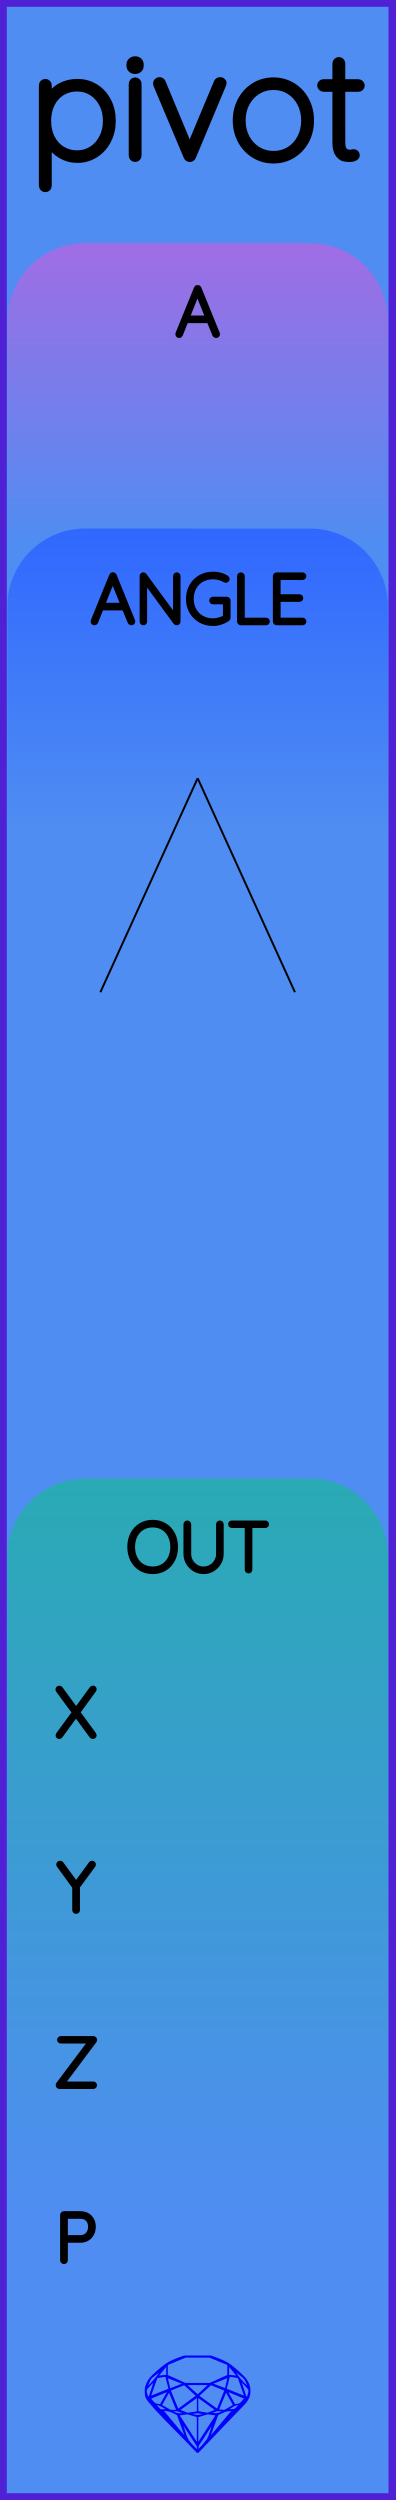
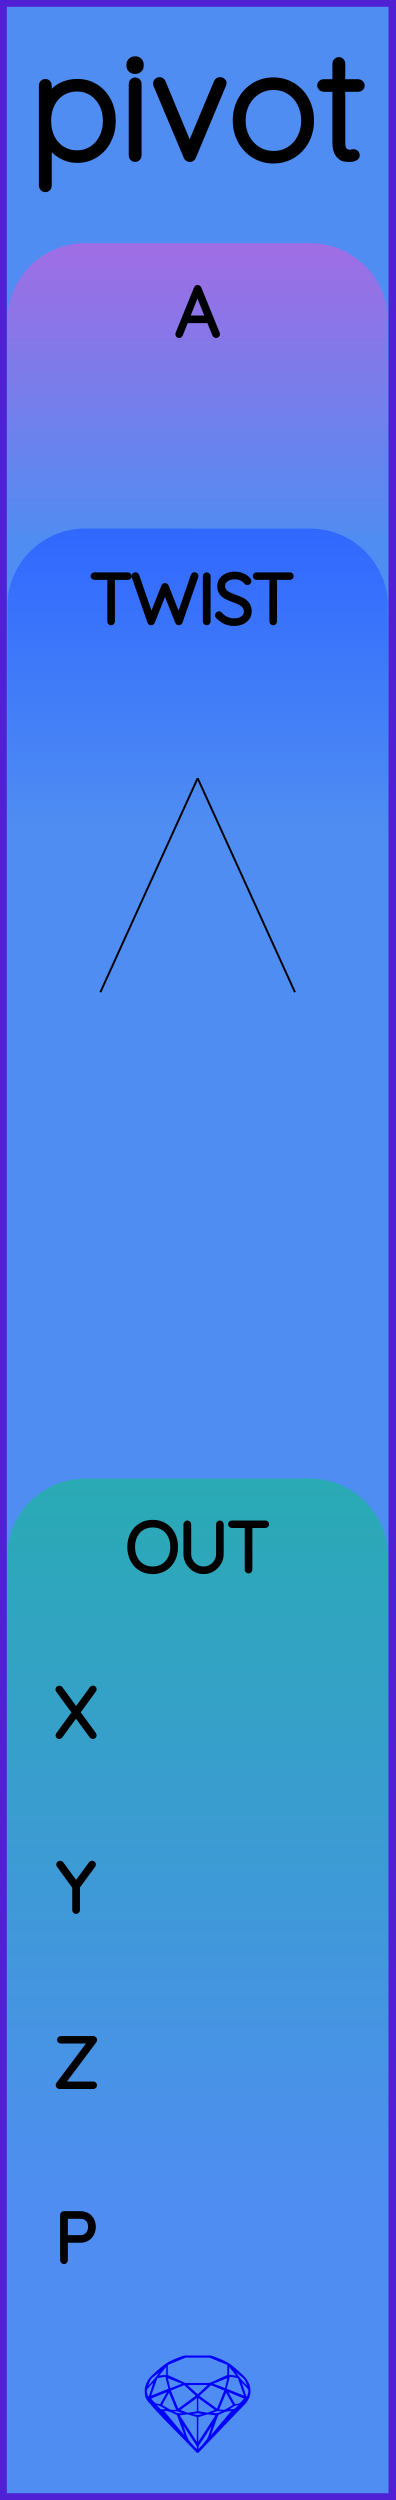
<svg xmlns="http://www.w3.org/2000/svg" width="20.32mm" height="128.50mm" viewBox="0 0 20.32 128.50">
  <g id="PanelLayer">
    <defs>
      <linearGradient id="gradient_a" x1="0" y1="12.5" x2="0" y2="28" gradientUnits="userSpaceOnUse">
        <stop style="stop-color:#a06de4;stop-opacity:1;" offset="0" />
        <stop style="stop-color:#4f8df2;stop-opacity:1;" offset="1" />
      </linearGradient>
      <linearGradient id="gradient_b" x1="0" y1="27.167" x2="0" y2="42.667" gradientUnits="userSpaceOnUse">
        <stop style="stop-color:#3068ff;stop-opacity:1;" offset="0" />
        <stop style="stop-color:#4f8df2;stop-opacity:1;" offset="1" />
      </linearGradient>
      <linearGradient id="gradient_c" x1="0" y1="76" x2="0" y2="113.6" gradientUnits="userSpaceOnUse">
        <stop style="stop-color:#29aab4;stop-opacity:1;" offset="0" />
        <stop style="stop-color:#4f8df2;stop-opacity:1;" offset="1" />
      </linearGradient>
    </defs>
    <rect id="border_rect" width="20.32" height="128.5" x="0" y="0" style="display:inline;fill:#4f8df2;fill-opacity:1;fill-rule:nonzero;stroke:#5021d4;stroke-width:0.7;stroke-linecap:round;stroke-linejoin:round;stroke-dasharray:none;stroke-opacity:1;image-rendering:auto" />
    <path id="model_name" d="M5.775 6.211Q5.775 6.77 5.538 7.224Q5.302 7.678 4.89 7.938Q4.479 8.198 3.974 8.198Q3.509 8.198 3.121 7.965Q2.733 7.732 2.484 7.305V9.548Q2.484 9.61 2.442 9.657Q2.399 9.703 2.329 9.703Q2.267 9.703 2.22 9.657Q2.174 9.61 2.174 9.548V4.387Q2.174 4.325 2.216 4.278Q2.259 4.232 2.329 4.232Q2.399 4.232 2.442 4.278Q2.484 4.325 2.484 4.387V5.101Q2.717 4.659 3.105 4.445Q3.493 4.232 3.974 4.232Q4.487 4.232 4.898 4.488Q5.309 4.744 5.542 5.194Q5.775 5.644 5.775 6.211ZM5.465 6.211Q5.465 5.73 5.267 5.346Q5.069 4.961 4.727 4.744Q4.386 4.527 3.959 4.527Q3.524 4.527 3.179 4.74Q2.834 4.954 2.643 5.338Q2.453 5.722 2.453 6.211Q2.453 6.7 2.643 7.084Q2.834 7.468 3.179 7.686Q3.524 7.903 3.959 7.903Q4.386 7.903 4.727 7.686Q5.069 7.468 5.267 7.08Q5.465 6.692 5.465 6.211ZM6.947 8.151Q6.877 8.151 6.834 8.105Q6.792 8.058 6.792 7.996V4.31Q6.792 4.247 6.838 4.201Q6.885 4.154 6.947 4.154Q7.017 4.154 7.059 4.201Q7.102 4.247 7.102 4.31V7.996Q7.102 8.058 7.056 8.105Q7.009 8.151 6.947 8.151ZM6.675 3.378V3.316Q6.675 3.207 6.753 3.138Q6.83 3.068 6.955 3.068Q7.063 3.068 7.137 3.138Q7.211 3.207 7.211 3.316V3.378Q7.211 3.487 7.137 3.557Q7.063 3.627 6.947 3.627Q6.823 3.627 6.749 3.557Q6.675 3.487 6.675 3.378ZM11.472 4.263Q11.472 4.31 11.448 4.356L9.904 8.05Q9.888 8.097 9.846 8.124Q9.803 8.151 9.756 8.151Q9.71 8.151 9.667 8.124Q9.624 8.097 9.609 8.05L8.057 4.364Q8.041 4.317 8.041 4.294Q8.041 4.232 8.084 4.185Q8.127 4.139 8.204 4.139Q8.243 4.139 8.286 4.166Q8.328 4.193 8.344 4.24L9.749 7.616L11.161 4.24Q11.2 4.139 11.324 4.139Q11.371 4.139 11.421 4.174Q11.472 4.209 11.472 4.263ZM14.056 8.229Q13.521 8.229 13.082 7.961Q12.644 7.693 12.391 7.228Q12.139 6.762 12.139 6.195Q12.139 5.621 12.391 5.155Q12.644 4.69 13.078 4.422Q13.513 4.154 14.056 4.154Q14.592 4.154 15.03 4.422Q15.469 4.69 15.717 5.155Q15.965 5.621 15.965 6.195Q15.965 6.77 15.717 7.232Q15.469 7.693 15.03 7.961Q14.592 8.229 14.056 8.229ZM14.056 4.449Q13.606 4.449 13.237 4.678Q12.869 4.907 12.659 5.303Q12.45 5.699 12.45 6.195Q12.45 6.684 12.659 7.08Q12.869 7.476 13.237 7.705Q13.606 7.934 14.056 7.934Q14.514 7.934 14.879 7.709Q15.243 7.484 15.449 7.084Q15.655 6.684 15.655 6.195Q15.655 5.699 15.449 5.303Q15.243 4.907 14.879 4.678Q14.514 4.449 14.056 4.449ZM18.573 4.395Q18.573 4.457 18.53 4.5Q18.488 4.542 18.426 4.542H17.572V7.305Q17.572 7.647 17.692 7.759Q17.812 7.872 17.999 7.872Q18.03 7.872 18.088 7.856Q18.146 7.841 18.185 7.841Q18.239 7.841 18.278 7.883Q18.317 7.926 18.317 7.981Q18.317 8.05 18.224 8.101Q18.131 8.151 18.006 8.151Q17.812 8.151 17.68 8.124Q17.549 8.097 17.405 7.915Q17.261 7.732 17.261 7.321V4.542H16.625Q16.571 4.542 16.524 4.496Q16.477 4.449 16.477 4.395Q16.477 4.333 16.52 4.29Q16.563 4.247 16.625 4.247H17.261V3.262Q17.261 3.2 17.308 3.153Q17.355 3.107 17.417 3.107Q17.486 3.107 17.529 3.153Q17.572 3.2 17.572 3.262V4.247H18.426Q18.48 4.247 18.526 4.294Q18.573 4.341 18.573 4.395Z" style="display:inline;stroke:#000000;stroke-width:0.35;stroke-linecap:round;stroke-linejoin:bevel" />
    <path id="sapphire_gemstone" d="m 12.875,122.900 q 0,0.342 -0.243,0.631 -0.044,0.052 -0.204,0.215 -0.187,0.19 -0.785,0.813 l -1.444,1.513 q -0.019,0.003 -0.044,0.003 -0.028,0 -0.041,-0.003 -0.083,-0.083 -0.648,-0.675 -0.469,-0.474 -0.934,-0.948 -0.557,-0.568 -0.898,-0.981 -0.132,-0.16 -0.168,-0.298 -0.028,-0.102 -0.028,-0.342 0,-0.11 0.072,-0.289 0.066,-0.165 0.141,-0.265 0.119,-0.157 0.422,-0.424 0.284,-0.251 0.474,-0.375 0.273,-0.179 0.819,-0.367 0.096,-0.033 0.11,-0.033 h 1.361 q 0.011,0 0.105,0.033 0.568,0.201 0.824,0.367 0.165,0.105 0.474,0.378 0.322,0.284 0.422,0.422 0.215,0.295 0.215,0.626 z m -0.168,-0.273 q -0.033,-0.107 -0.135,-0.309 -0.072,-0.094 -0.209,-0.198 -0.119,-0.085 -0.234,-0.171 0.245,0.364 0.579,0.678 z m -0.573,-0.524 -0.358,-0.446 v 0.411 z m 0.637,0.758 q 0,-0.052 -0.342,-0.394 l 0.229,0.703 h 0.05 q 0.063,-0.218 0.063,-0.309 z m -0.232,0.273 -0.317,-0.904 -0.411,-0.063 -0.16,0.615 z m 0.003,0.154 -0.772,-0.32 h -0.03 l 0.345,0.606 q 0.08,-0.003 0.234,-0.047 0.025,-0.014 0.223,-0.24 z m -0.857,-1.05 -0.719,0.284 0.604,0.226 z m 0,-0.163 v -0.515 l -0.918,-0.38 h -1.224 l -0.918,0.38 v 0.515 l 0.898,0.408 h 1.254 z m 0.573,1.538 q -0.069,0.011 -0.198,0.052 -0.085,0.055 -0.259,0.163 0.019,0 0.063,0.003 0.041,0 0.063,0 0.119,0 0.19,-0.069 0.072,-0.072 0.141,-0.149 z m -0.289,0.003 -0.347,-0.631 -0.364,0.879 q 0.025,-0.017 0.066,-0.017 0.03,0 0.085,0.011 0.058,0.008 0.088,0.008 0.05,0 0.229,-0.107 0.229,-0.138 0.243,-0.143 z m -0.441,-0.741 -0.684,-0.276 -0.593,0.548 0.904,0.656 z m -0.854,-0.284 h -1.036 l 0.524,0.474 z m 0.75,1.367 q -0.229,-0.03 -0.229,-0.03 -0.036,0 -0.273,0.094 l 0.19,0.019 q 0.011,0 0.311,-0.083 z m -0.389,-0.088 -0.843,-0.612 v 0.675 l 0.471,0.083 z m 0.854,0.05 q -0.099,0.006 -0.295,0.039 -0.011,0.003 -0.378,0.176 -0.13,0.347 -0.38,1.042 z m -2.544,-1.397 -0.719,-0.284 0.124,0.518 z m -0.802,-0.455 v -0.411 l -0.367,0.446 z m 1.516,1.072 -0.593,-0.54 -0.684,0.276 0.38,0.929 z m 0.369,0.943 q -0.033,-0.003 -0.135,-0.025 -0.085,-0.017 -0.138,-0.017 -0.052,0 -0.138,0.017 -0.102,0.022 -0.135,0.025 0.265,0.047 0.273,0.047 0.008,0 0.273,-0.047 z m -0.309,-0.138 v -0.686 l -0.843,0.612 0.372,0.146 z m 0.951,0.207 -0.397,-0.055 -0.48,0.141 v 1.276 z m -2.888,-2.202 q -0.119,0.085 -0.234,0.174 -0.146,0.107 -0.209,0.196 -0.044,0.105 -0.135,0.314 0.369,-0.364 0.579,-0.684 z m 0.477,0.832 -0.16,-0.615 -0.411,0.063 -0.317,0.904 z m 0.394,1.083 -0.364,-0.879 -0.356,0.631 q 0.435,0.251 0.452,0.251 0.091,0 0.267,-0.003 z m 1.822,0.83 q -0.132,0.212 -0.405,0.634 -0.077,0.107 -0.22,0.328 -0.058,0.105 -0.055,0.226 0.16,-0.152 0.433,-0.496 0.077,-0.13 0.141,-0.339 0.055,-0.176 0.107,-0.353 z m -1.494,-0.661 -0.27,-0.088 -0.008,-0.011 q -0.025,0 -0.107,0.011 -0.066,0.006 -0.107,0.006 0.273,0.091 0.311,0.091 0.025,0 0.182,-0.008 z m -0.81,-1.064 h -0.03 l -0.772,0.32 q 0.066,0.097 0.223,0.24 0.077,0.014 0.234,0.047 z m -0.689,-0.502 q -0.342,0.347 -0.342,0.394 0,0.08 0.063,0.309 h 0.05 z m 2.235,3.045 v -1.276 l -0.48,-0.141 -0.397,0.055 z m -1.607,-1.676 q -0.256,-0.182 -0.458,-0.223 0.066,0.077 0.204,0.223 z m 1.61,2.045 v -0.138 l -0.684,-1.05 q 0.052,0.176 0.107,0.353 0.063,0.209 0.141,0.339 0.069,0.119 0.204,0.259 0.116,0.119 0.232,0.237 z m -0.645,-0.706 q -0.116,-0.328 -0.38,-1.042 -0.135,-0.066 -0.273,-0.13 -0.16,-0.072 -0.289,-0.072 -0.052,0 -0.11,-0.014 z" style="stroke-width:0;fill:#0000ff;stroke:#2e2114;stroke-linecap:square;stroke-opacity:1" />
    <path id="a_art" d="M 0.38,28.00 L 0.38,16.50 A 4 4 0 0 1 4.38 12.5 L 15.94,12.50 A 4 4 0 0 1 19.94 16.5 L 19.94,12.50 L 19.94,28.00 z" style="fill:url(#gradient_a);fill-opacity:1;stroke-width:0;" />
    <path id="b_art" d="M 0.38,42.67 L 0.38,31.17 A 4 4 0 0 1 4.38 27.167 L 15.94,27.17 A 4 4 0 0 1 19.94 31.167 L 19.94,27.17 L 19.94,42.67 z" style="fill:url(#gradient_b);fill-opacity:1;stroke-width:0;" />
    <path id="c_art" d="M 0.38,113.60 L 0.38,80.00 A 4 4 0 0 1 4.38 76 L 15.94,76.00 A 4 4 0 0 1 19.94 80 L 19.94,76.00 L 19.94,113.60 z" style="fill:url(#gradient_c);fill-opacity:1;stroke-width:0;" />
    <path d="M11.181 17.182Q11.181 17.214 11.16 17.231Q11.139 17.249 11.107 17.249Q11.082 17.249 11.063 17.236Q11.044 17.224 11.037 17.203L10.74 16.476L10.744 16.483H9.562L9.276 17.203Q9.259 17.249 9.213 17.249Q9.181 17.249 9.162 17.231Q9.142 17.214 9.139 17.189Q9.135 17.175 9.142 17.154L10.091 14.818Q10.102 14.79 10.118 14.781Q10.133 14.772 10.158 14.772Q10.211 14.772 10.229 14.818L11.178 17.154Q11.181 17.164 11.181 17.182ZM9.618 16.342H10.687L10.148 15.012Z" style="stroke:#000000;stroke-width:0.25;stroke-linecap:round;stroke-linejoin:bevel" />
    <path d="M7.848 80.784Q7.505 80.784 7.237 80.624Q6.969 80.463 6.819 80.174Q6.669 79.885 6.669 79.514Q6.669 79.144 6.819 78.854Q6.969 78.565 7.237 78.405Q7.505 78.244 7.848 78.244Q8.19 78.244 8.458 78.405Q8.726 78.565 8.876 78.854Q9.026 79.144 9.026 79.514Q9.026 79.885 8.876 80.174Q8.726 80.463 8.458 80.624Q8.19 80.784 7.848 80.784ZM7.848 78.385Q7.548 78.385 7.313 78.526Q7.078 78.667 6.948 78.925Q6.817 79.183 6.817 79.514Q6.817 79.846 6.948 80.103Q7.078 80.361 7.313 80.502Q7.548 80.643 7.848 80.643Q8.147 80.643 8.382 80.502Q8.617 80.361 8.747 80.103Q8.878 79.846 8.878 79.514Q8.878 79.183 8.747 78.925Q8.617 78.667 8.382 78.526Q8.147 78.385 7.848 78.385ZM11.372 78.35V79.874Q11.372 80.121 11.248 80.329Q11.125 80.537 10.917 80.661Q10.709 80.784 10.465 80.784Q10.218 80.784 10.01 80.661Q9.802 80.537 9.678 80.329Q9.555 80.121 9.555 79.874V78.35Q9.555 78.318 9.576 78.299Q9.597 78.279 9.629 78.279Q9.661 78.279 9.682 78.301Q9.703 78.322 9.703 78.35V79.874Q9.703 80.082 9.805 80.258Q9.908 80.435 10.082 80.539Q10.257 80.643 10.465 80.643Q10.673 80.643 10.848 80.539Q11.023 80.435 11.127 80.258Q11.231 80.082 11.231 79.874V78.35Q11.231 78.322 11.25 78.301Q11.27 78.279 11.301 78.279Q11.333 78.279 11.352 78.301Q11.372 78.322 11.372 78.35ZM13.704 78.346Q13.704 78.378 13.684 78.396Q13.665 78.413 13.633 78.413H12.846V80.678Q12.846 80.707 12.825 80.728Q12.804 80.749 12.776 80.749Q12.744 80.749 12.725 80.728Q12.705 80.707 12.705 80.678V78.413H11.919Q11.89 78.413 11.869 78.394Q11.848 78.375 11.848 78.346Q11.848 78.318 11.869 78.299Q11.89 78.279 11.919 78.279H13.633Q13.661 78.279 13.682 78.299Q13.704 78.318 13.704 78.346Z" style="stroke:#000000;stroke-width:0.25;stroke-linecap:round;stroke-linejoin:bevel" />
-     <path d="M6.826 31.947Q6.826 31.979 6.805 31.997Q6.784 32.014 6.752 32.014Q6.727 32.014 6.708 32.002Q6.688 31.989 6.681 31.968L6.385 31.242L6.389 31.249H5.207L4.921 31.968Q4.903 32.014 4.858 32.014Q4.826 32.014 4.806 31.997Q4.787 31.979 4.783 31.954Q4.78 31.94 4.787 31.919L5.736 29.584Q5.747 29.555 5.762 29.547Q5.778 29.538 5.803 29.538Q5.856 29.538 5.874 29.584L6.823 31.919Q6.826 31.93 6.826 31.947ZM5.263 31.108H6.332L5.792 29.778ZM9.154 29.612V31.937Q9.154 31.975 9.133 31.995Q9.112 32.014 9.08 32.014Q9.045 32.014 9.024 31.986L7.436 29.816V31.954Q7.436 31.979 7.417 31.997Q7.398 32.014 7.369 32.014Q7.338 32.014 7.32 31.997Q7.302 31.979 7.302 31.954V29.615Q7.302 29.58 7.322 29.562Q7.341 29.545 7.366 29.545Q7.398 29.545 7.419 29.57L9.02 31.753V29.612Q9.02 29.584 9.04 29.564Q9.059 29.545 9.087 29.545Q9.119 29.545 9.137 29.564Q9.154 29.584 9.154 29.612ZM11.726 30.868V31.753Q11.726 31.796 11.694 31.817Q11.532 31.926 11.34 31.988Q11.148 32.05 10.95 32.05Q10.587 32.05 10.299 31.885Q10.012 31.721 9.848 31.432Q9.684 31.143 9.684 30.779Q9.684 30.416 9.848 30.127Q10.012 29.838 10.299 29.674Q10.587 29.509 10.95 29.509Q11.148 29.509 11.326 29.557Q11.504 29.605 11.645 29.7Q11.677 29.721 11.677 29.76Q11.677 29.792 11.654 29.811Q11.631 29.831 11.61 29.831Q11.592 29.831 11.564 29.816Q11.268 29.651 10.95 29.651Q10.626 29.651 10.371 29.795Q10.117 29.94 9.975 30.197Q9.832 30.455 9.832 30.779Q9.832 31.104 9.975 31.362Q10.117 31.619 10.371 31.764Q10.626 31.908 10.95 31.908Q11.112 31.908 11.28 31.857Q11.447 31.806 11.585 31.721V30.938H10.95Q10.922 30.938 10.901 30.917Q10.88 30.896 10.88 30.868Q10.88 30.836 10.901 30.817Q10.922 30.797 10.95 30.797H11.656Q11.687 30.797 11.707 30.818Q11.726 30.84 11.726 30.868ZM13.744 31.944Q13.744 31.975 13.723 31.995Q13.702 32.014 13.674 32.014H12.379Q12.347 32.014 12.328 31.993Q12.308 31.972 12.308 31.944V29.615Q12.308 29.587 12.329 29.566Q12.351 29.545 12.382 29.545Q12.414 29.545 12.435 29.566Q12.456 29.587 12.456 29.615V31.873H13.674Q13.702 31.873 13.723 31.894Q13.744 31.915 13.744 31.944ZM15.621 31.944Q15.621 31.975 15.6 31.995Q15.579 32.014 15.55 32.014H14.22Q14.192 32.014 14.171 31.993Q14.15 31.972 14.15 31.944V29.615Q14.15 29.587 14.171 29.566Q14.192 29.545 14.22 29.545H15.55Q15.579 29.545 15.6 29.566Q15.621 29.587 15.621 29.615Q15.621 29.647 15.6 29.666Q15.579 29.686 15.55 29.686H14.298V30.67H15.392Q15.42 30.67 15.441 30.691Q15.462 30.712 15.462 30.741Q15.462 30.772 15.441 30.792Q15.42 30.811 15.392 30.811H14.298V31.873H15.55Q15.579 31.873 15.6 31.894Q15.621 31.915 15.621 31.944Z" style="stroke:#000000;stroke-width:0.25;stroke-linecap:round;stroke-linejoin:bevel" />
+     <path d="M6.639 29.612Q6.639 29.643 6.62 29.661Q6.6 29.679 6.569 29.679H5.782V31.944Q5.782 31.972 5.761 31.993Q5.739 32.014 5.711 32.014Q5.68 32.014 5.66 31.993Q5.641 31.972 5.641 31.944V29.679H4.854Q4.826 29.679 4.805 29.659Q4.783 29.64 4.783 29.612Q4.783 29.584 4.805 29.564Q4.826 29.545 4.854 29.545H6.569Q6.597 29.545 6.618 29.564Q6.639 29.584 6.639 29.612ZM10.075 29.605 10.068 29.64 9.26 31.968Q9.253 31.989 9.234 32.002Q9.214 32.014 9.197 32.014Q9.14 32.014 9.126 31.972L8.481 30.342L7.835 31.972Q7.817 32.014 7.761 32.014Q7.74 32.014 7.722 32.002Q7.704 31.989 7.701 31.968L6.893 29.64L6.886 29.608Q6.886 29.576 6.911 29.557Q6.935 29.538 6.964 29.538Q6.985 29.538 7.004 29.55Q7.024 29.562 7.031 29.584L7.779 31.743L8.414 30.137Q8.431 30.092 8.481 30.092Q8.502 30.092 8.521 30.104Q8.541 30.116 8.548 30.137L9.186 31.746L9.931 29.584Q9.948 29.538 10.001 29.538Q10.033 29.538 10.054 29.555Q10.075 29.573 10.075 29.605ZM10.626 32.014Q10.59 32.014 10.571 31.993Q10.551 31.972 10.551 31.94V29.619Q10.551 29.587 10.573 29.566Q10.594 29.545 10.626 29.545Q10.657 29.545 10.678 29.566Q10.7 29.587 10.7 29.619V31.94Q10.696 31.972 10.675 31.993Q10.654 32.014 10.626 32.014ZM11.197 31.679Q11.176 31.658 11.176 31.626Q11.176 31.598 11.2 31.572Q11.225 31.545 11.253 31.545Q11.285 31.545 11.313 31.577Q11.451 31.739 11.64 31.824Q11.828 31.908 12.037 31.908Q12.308 31.908 12.485 31.778Q12.661 31.647 12.661 31.432Q12.658 31.263 12.569 31.153Q12.481 31.044 12.352 30.979Q12.224 30.913 12.001 30.832Q11.758 30.741 11.622 30.67Q11.486 30.6 11.389 30.469Q11.292 30.338 11.292 30.127Q11.292 29.954 11.387 29.813Q11.483 29.672 11.659 29.591Q11.835 29.509 12.068 29.509Q12.277 29.509 12.463 29.585Q12.65 29.661 12.76 29.799Q12.795 29.848 12.795 29.873Q12.795 29.901 12.769 29.924Q12.742 29.947 12.71 29.947Q12.682 29.947 12.665 29.926Q12.566 29.799 12.411 29.725Q12.255 29.651 12.068 29.651Q11.8 29.651 11.622 29.778Q11.444 29.905 11.444 30.123Q11.444 30.275 11.53 30.381Q11.617 30.487 11.747 30.552Q11.878 30.617 12.072 30.688Q12.319 30.776 12.463 30.85Q12.608 30.924 12.71 31.065Q12.813 31.206 12.813 31.439Q12.813 31.602 12.717 31.743Q12.622 31.884 12.444 31.967Q12.266 32.05 12.037 32.05Q11.775 32.05 11.582 31.959Q11.387 31.87 11.197 31.679ZM14.972 29.612Q14.972 29.643 14.952 29.661Q14.933 29.679 14.901 29.679H14.114V31.944Q14.114 31.972 14.093 31.993Q14.072 32.014 14.044 32.014Q14.012 32.014 13.993 31.993Q13.973 31.972 13.973 31.944V29.679H13.187Q13.158 29.679 13.137 29.659Q13.116 29.64 13.116 29.612Q13.116 29.584 13.137 29.564Q13.158 29.545 13.187 29.545H14.901Q14.929 29.545 14.95 29.564Q14.972 29.584 14.972 29.612Z" style="stroke:#000000;stroke-width:0.25;stroke-linecap:round;stroke-linejoin:bevel" />
    <path d="M 10.16,40.00 L 5.16,51.00 z L 15.16,51.00 z " style="stroke:#000000;stroke-width:0.1;stroke-linecap:round;stroke-linejoin:bevel;stroke-dasharray:none" />
    <path d="M4.825 89.147Q4.843 89.171 4.843 89.189Q4.843 89.221 4.822 89.24Q4.801 89.259 4.769 89.259Q4.73 89.259 4.713 89.231L3.905 88.13L3.1 89.231Q3.083 89.259 3.047 89.259Q3.016 89.259 2.998 89.24Q2.98 89.221 2.98 89.199Q2.98 89.182 2.998 89.154L3.827 88.021L2.991 86.882Q2.977 86.864 2.977 86.839Q2.977 86.808 2.998 86.788Q3.019 86.769 3.047 86.769Q3.09 86.769 3.107 86.797L3.915 87.901L4.72 86.793Q4.741 86.765 4.773 86.765Q4.804 86.765 4.824 86.781Q4.843 86.797 4.843 86.822Q4.843 86.846 4.825 86.871L3.996 88.014Z" style="stroke:#000000;stroke-width:0.25;stroke-linecap:round;stroke-linejoin:bevel" />
    <path d="M4.79 95.878 3.986 96.972V98.178Q3.986 98.207 3.965 98.228Q3.944 98.249 3.912 98.249Q3.88 98.249 3.859 98.228Q3.838 98.207 3.838 98.178V96.986L3.03 95.878Q3.016 95.861 3.016 95.832Q3.016 95.808 3.039 95.786Q3.062 95.765 3.09 95.765Q3.129 95.765 3.15 95.797L3.912 96.838L4.674 95.797Q4.695 95.765 4.734 95.765Q4.765 95.765 4.785 95.788Q4.804 95.811 4.804 95.832Q4.804 95.85 4.79 95.878Z" style="stroke:#000000;stroke-width:0.25;stroke-linecap:round;stroke-linejoin:bevel" />
    <path d="M4.864 107.182Q4.864 107.21 4.843 107.229Q4.822 107.249 4.794 107.249H3.058Q3.026 107.249 3.007 107.226Q2.987 107.203 2.987 107.175Q2.987 107.15 3.002 107.132L4.667 104.913H3.129Q3.1 104.913 3.079 104.894Q3.058 104.875 3.058 104.846Q3.058 104.818 3.079 104.799Q3.1 104.779 3.129 104.779H4.787Q4.829 104.779 4.848 104.801Q4.868 104.822 4.868 104.85Q4.868 104.875 4.854 104.892L3.192 107.115H4.794Q4.822 107.115 4.843 107.136Q4.864 107.157 4.864 107.182Z" style="stroke:#000000;stroke-width:0.25;stroke-linecap:round;stroke-linejoin:bevel" />
    <path d="M4.799 114.453Q4.799 114.651 4.716 114.811Q4.633 114.972 4.481 115.062Q4.33 115.152 4.132 115.152H3.363V116.178Q3.363 116.207 3.34 116.228Q3.317 116.249 3.289 116.249Q3.257 116.249 3.236 116.228Q3.215 116.207 3.215 116.178V113.85Q3.215 113.822 3.236 113.801Q3.257 113.779 3.286 113.779H4.132Q4.432 113.779 4.616 113.966Q4.799 114.153 4.799 114.453ZM4.651 114.453Q4.651 114.21 4.511 114.065Q4.372 113.921 4.132 113.921H3.363V115.011H4.132Q4.369 115.011 4.51 114.854Q4.651 114.697 4.651 114.453Z" style="stroke:#000000;stroke-width:0.25;stroke-linecap:round;stroke-linejoin:bevel" />
    <g id="ControlLayer" style="display:none;">
      <circle id="a_input" cx="10.16" cy="22" r="1" />
      <circle id="x_output" cx="10.16" cy="88" r="1" />
      <circle id="y_output" cx="10.16" cy="97" r="1" />
      <circle id="z_output" cx="10.16" cy="106" r="1" />
      <circle id="c_output" cx="10.16" cy="115" r="1" />
-       <circle id="angle_knob" cx="10.16" cy="40" r="1" />
-       <circle id="angle_atten" cx="5.16" cy="51" r="1" />
-       <circle id="angle_cv" cx="15.16" cy="51" r="1" />
+       <circle id="twist_knob" cx="10.16" cy="40" r="1" />
+       <circle id="twist_atten" cx="5.16" cy="51" r="1" />
+       <circle id="twist_cv" cx="15.16" cy="51" r="1" />
    </g>
  </g>
</svg>
